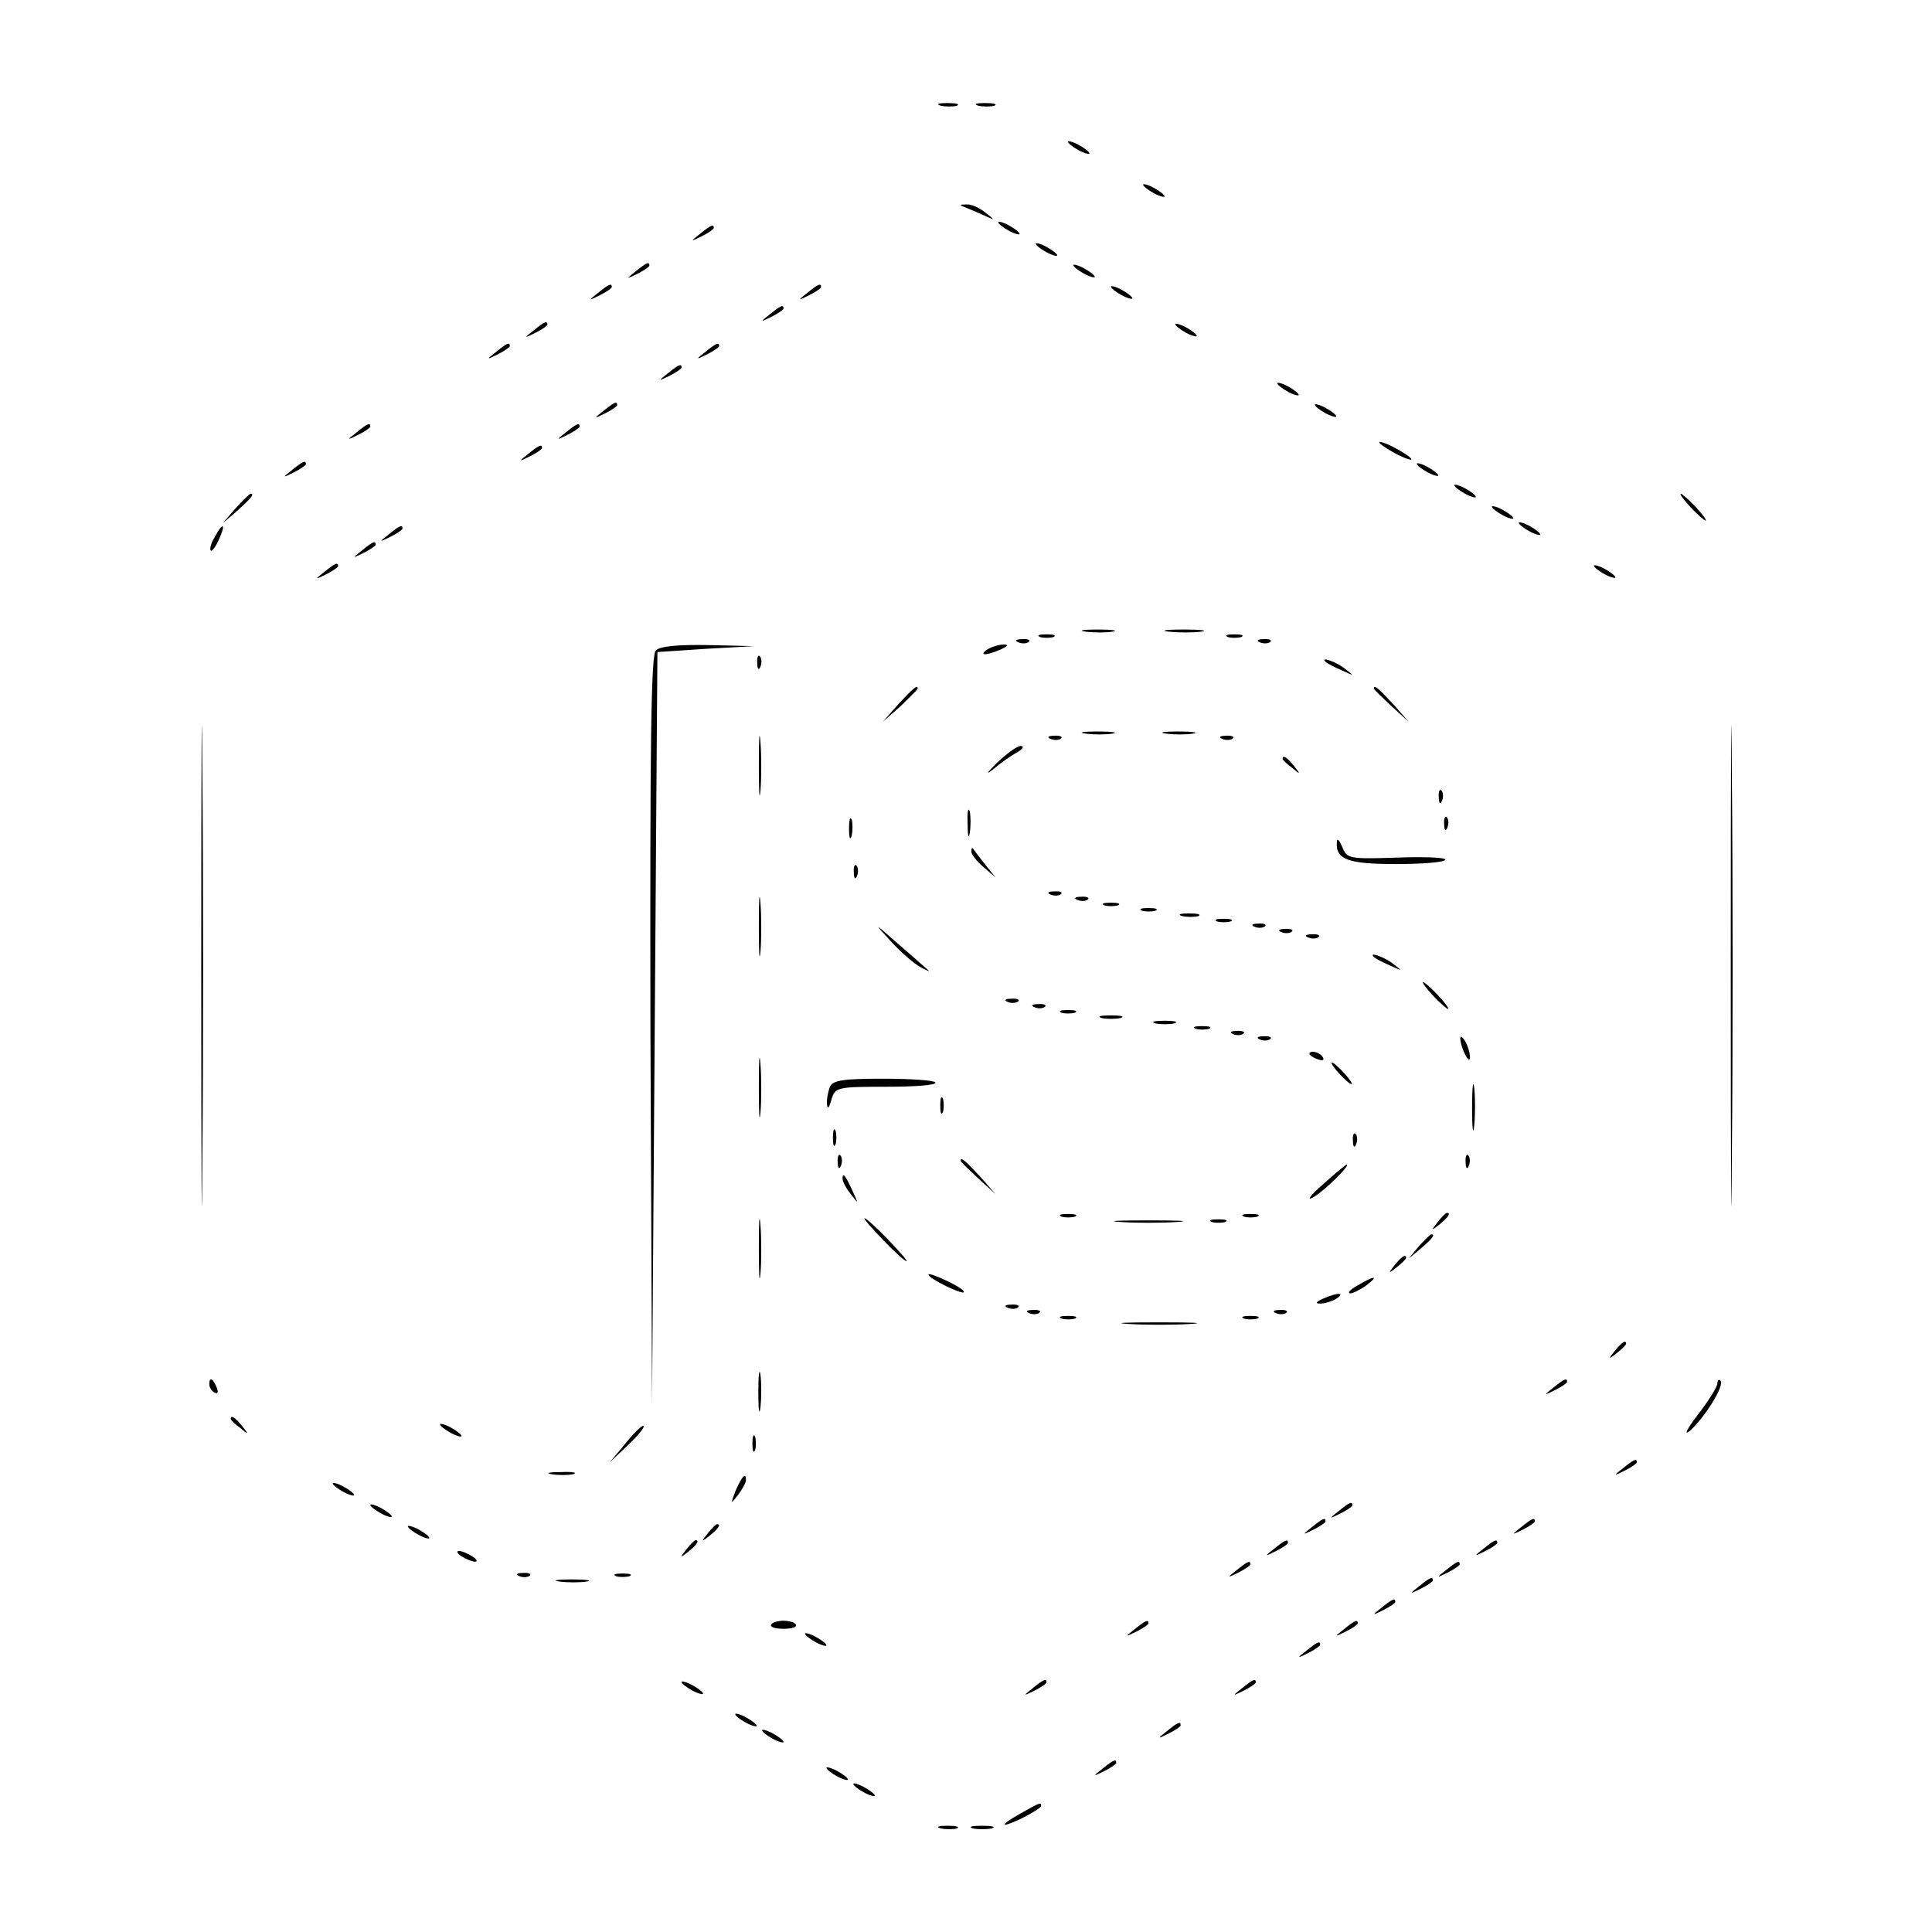
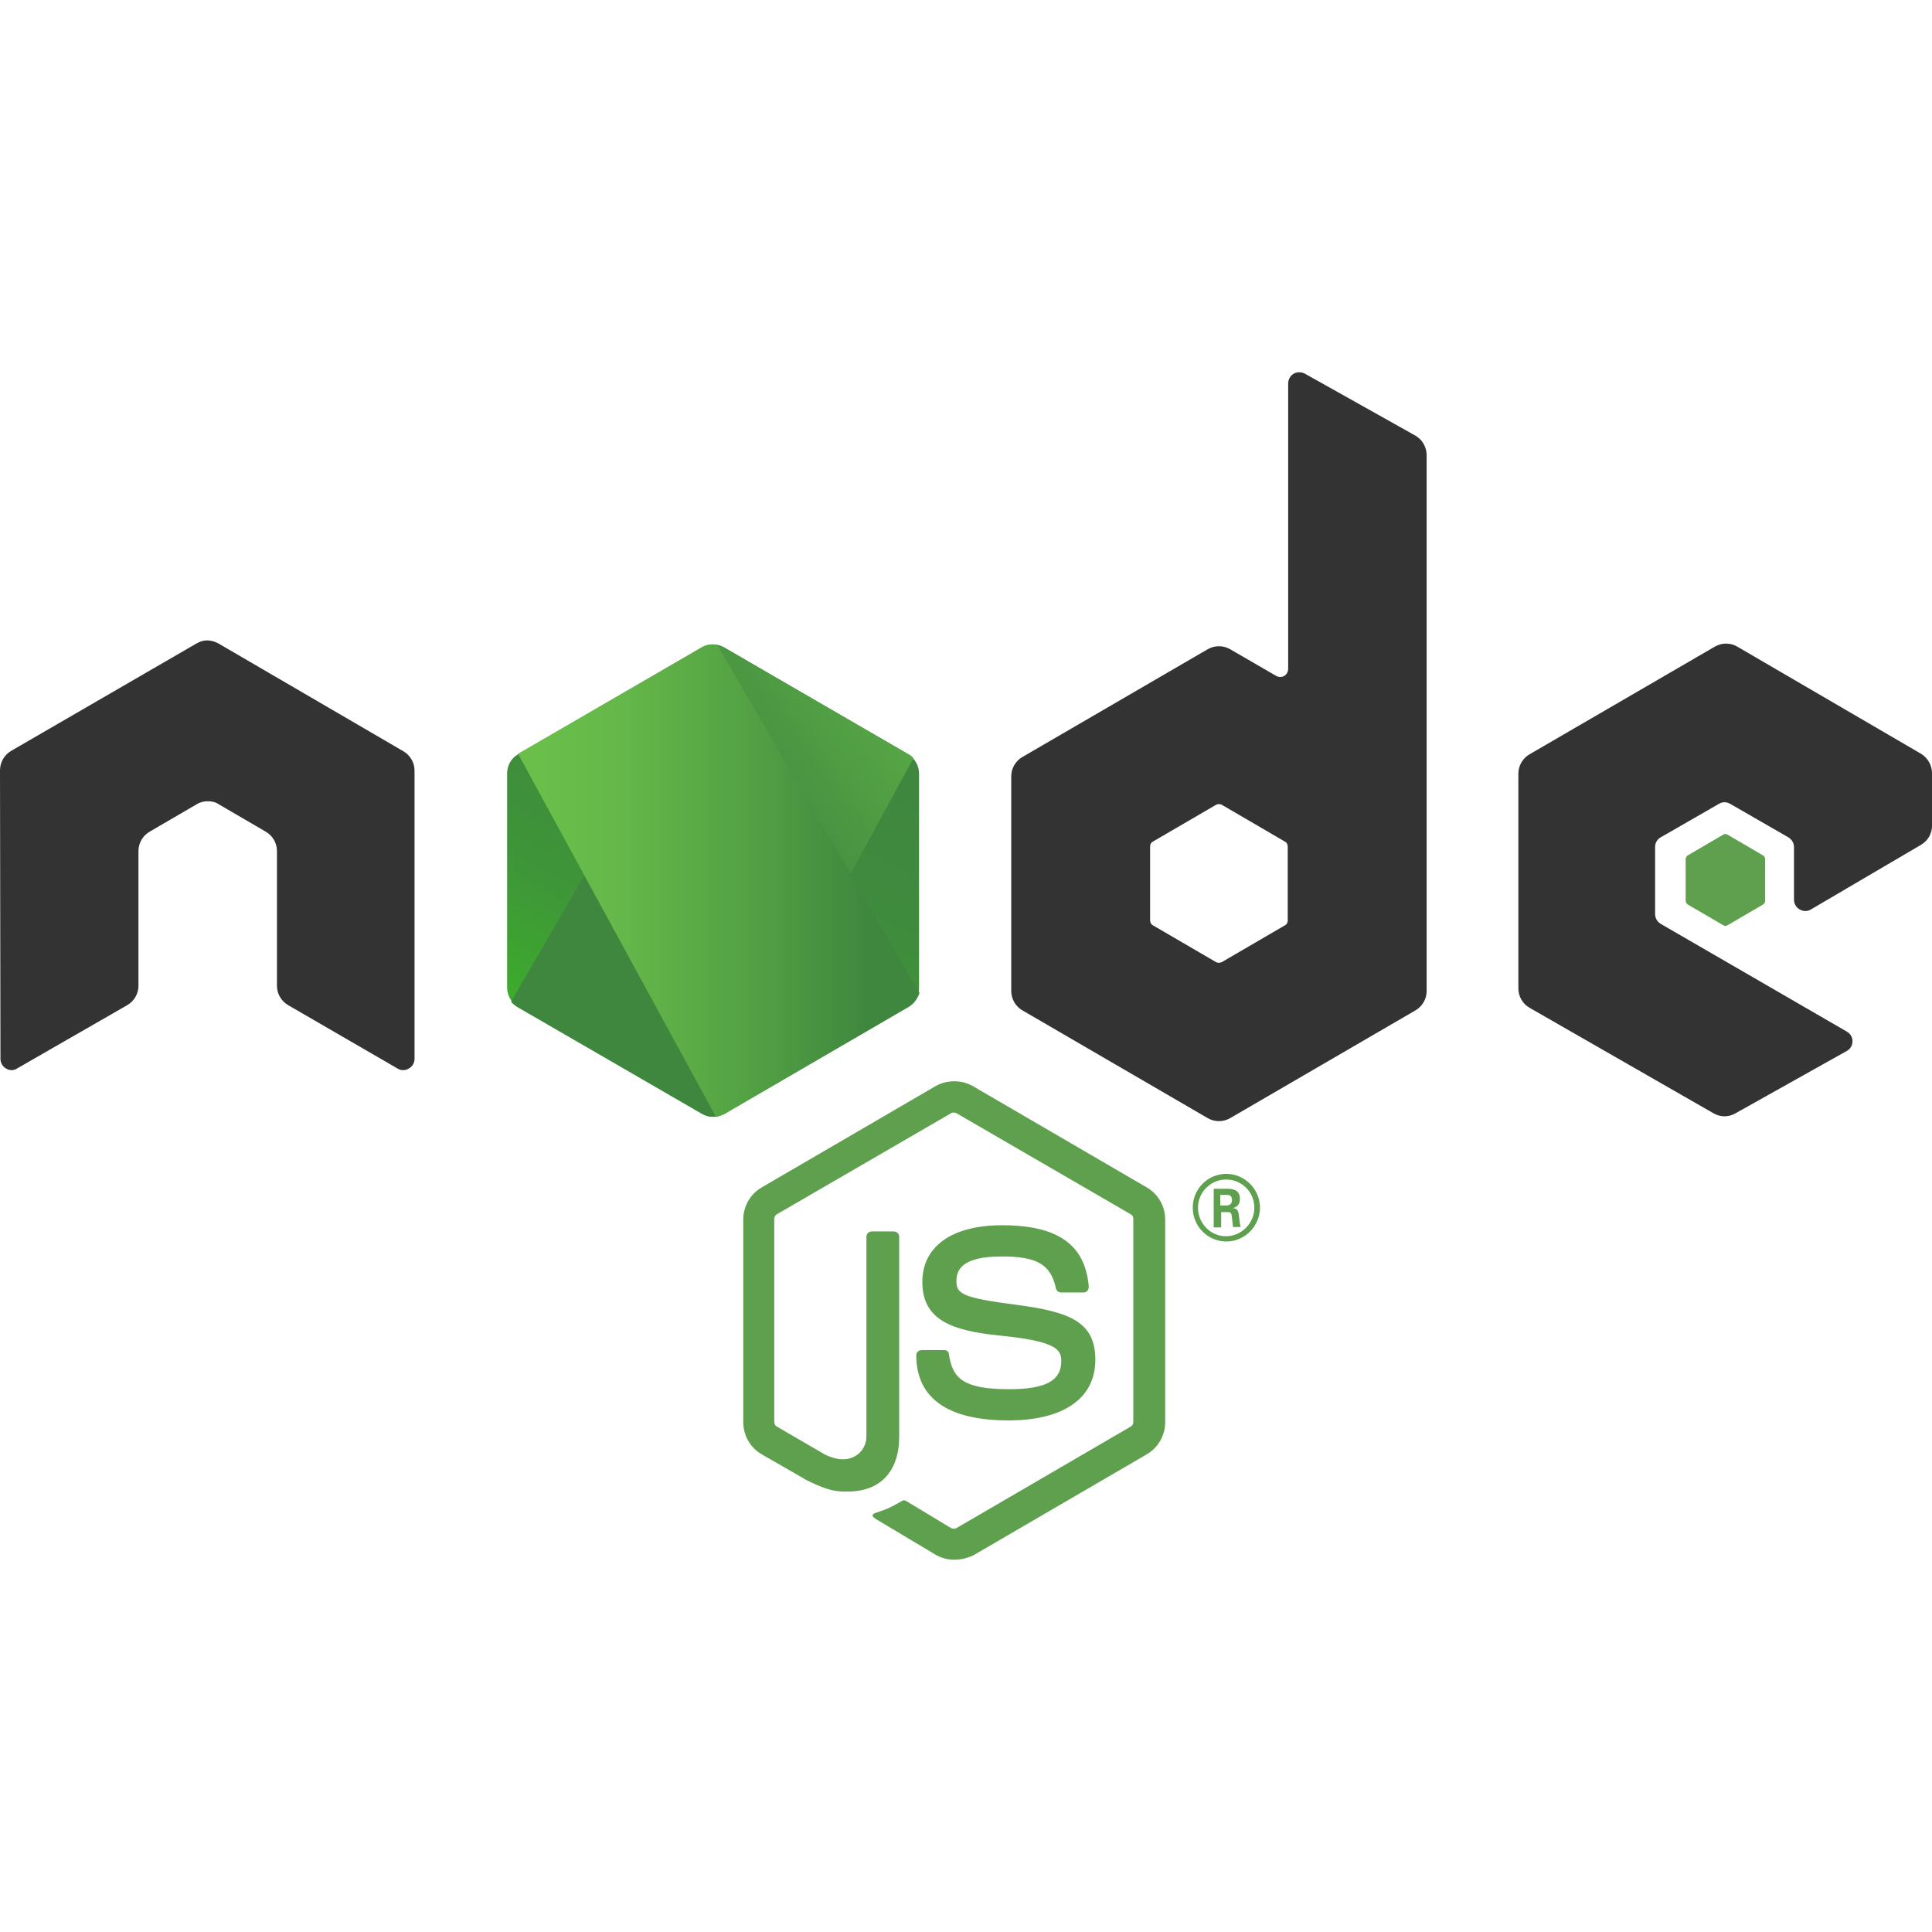
- <svg xmlns="http://www.w3.org/2000/svg" version="1.0" width="360pt" height="360pt" viewBox="0 0 360 360" preserveAspectRatio="xMidYMid meet">
-   <g transform="translate(0,360) scale(0.1,-0.1)" fill="#000000" stroke="none">
-     <path d="M1753 3403 c9 -2 23 -2 30 0 6 3 -1 5 -18 5 -16 0 -22 -2 -12 -5z" />
-     <path d="M1823 3403 c9 -2 23 -2 30 0 6 3 -1 5 -18 5 -16 0 -22 -2 -12 -5z" />
-     <path d="M1990 3336 c0 -3 9 -10 20 -16 11 -6 20 -8 20 -6 0 3 -9 10 -20 16 -11 6 -20 8 -20 6z" />
-     <path d="M2130 3256 c0 -3 9 -10 20 -16 11 -6 20 -8 20 -6 0 3 -9 10 -20 16 -11 6 -20 8 -20 6z" />
-     <path d="M1800 3213 c8 -3 24 -10 35 -15 20 -9 20 -9 1 6 -11 9 -27 16 -35 15 -14 0 -14 -1 -1 -6z" />
-     <path d="M1860 3186 c0 -3 9 -10 20 -16 11 -6 20 -8 20 -6 0 3 -9 10 -20 16 -11 6 -20 8 -20 6z" />
-     <path d="M1304 3164 c-18 -14 -18 -15 4 -4 12 6 22 13 22 15 0 8 -5 6 -26 -11z" />
-     <path d="M1930 3146 c0 -3 9 -10 20 -16 11 -6 20 -8 20 -6 0 3 -9 10 -20 16 -11 6 -20 8 -20 6z" />
-     <path d="M1184 3094 c-18 -14 -18 -15 4 -4 12 6 22 13 22 15 0 8 -5 6 -26 -11z" />
-     <path d="M2000 3106 c0 -3 9 -10 20 -16 11 -6 20 -8 20 -6 0 3 -9 10 -20 16 -11 6 -20 8 -20 6z" />
-     <path d="M1114 3054 c-18 -14 -18 -15 4 -4 12 6 22 13 22 15 0 8 -5 6 -26 -11z" />
-     <path d="M1504 3054 c-18 -14 -18 -15 4 -4 12 6 22 13 22 15 0 8 -5 6 -26 -11z" />
-     <path d="M2070 3066 c0 -3 9 -10 20 -16 11 -6 20 -8 20 -6 0 3 -9 10 -20 16 -11 6 -20 8 -20 6z" />
-     <path d="M1434 3014 c-18 -14 -18 -15 4 -4 12 6 22 13 22 15 0 8 -5 6 -26 -11z" />
-     <path d="M994 2984 c-18 -14 -18 -15 4 -4 12 6 22 13 22 15 0 8 -5 6 -26 -11z" />
-     <path d="M2190 2996 c0 -3 9 -10 20 -16 11 -6 20 -8 20 -6 0 3 -9 10 -20 16 -11 6 -20 8 -20 6z" />
-     <path d="M924 2944 c-18 -14 -18 -15 4 -4 12 6 22 13 22 15 0 8 -5 6 -26 -11z" />
-     <path d="M1314 2944 c-18 -14 -18 -15 4 -4 12 6 22 13 22 15 0 8 -5 6 -26 -11z" />
-     <path d="M1244 2904 c-18 -14 -18 -15 4 -4 12 6 22 13 22 15 0 8 -5 6 -26 -11z" />
-     <path d="M2380 2886 c0 -3 9 -10 20 -16 11 -6 20 -8 20 -6 0 3 -9 10 -20 16 -11 6 -20 8 -20 6z" />
-     <path d="M1124 2834 c-18 -14 -18 -15 4 -4 12 6 22 13 22 15 0 8 -5 6 -26 -11z" />
-     <path d="M2450 2846 c0 -3 9 -10 20 -16 11 -6 20 -8 20 -6 0 3 -9 10 -20 16 -11 6 -20 8 -20 6z" />
-     <path d="M664 2794 c-18 -14 -18 -15 4 -4 12 6 22 13 22 15 0 8 -5 6 -26 -11z" />
-     <path d="M1054 2794 c-18 -14 -18 -15 4 -4 12 6 22 13 22 15 0 8 -5 6 -26 -11z" />
-     <path d="M2570 2776 c0 -3 14 -12 30 -21 17 -9 30 -13 30 -11 0 3 -13 12 -30 21 -16 9 -30 13 -30 11z" />
-     <path d="M984 2754 c-18 -14 -18 -15 4 -4 12 6 22 13 22 15 0 8 -5 6 -26 -11z" />
-     <path d="M544 2724 c-18 -14 -18 -15 4 -4 12 6 22 13 22 15 0 8 -5 6 -26 -11z" />
-     <path d="M2640 2736 c0 -3 9 -10 20 -16 11 -6 20 -8 20 -6 0 3 -9 10 -20 16 -11 6 -20 8 -20 6z" />
-     <path d="M2710 2696 c0 -3 9 -10 20 -16 11 -6 20 -8 20 -6 0 3 -9 10 -20 16 -11 6 -20 8 -20 6z" />
-     <path d="M439 2653 l-24 -28 28 24 c25 23 32 31 24 31 -2 0 -14 -12 -28 -27z" />
-     <path d="M3150 2655 c13 -14 26 -25 28 -25 3 0 -5 11 -18 25 -13 14 -26 25 -28 25 -3 0 5 -11 18 -25z" />
-     <path d="M2780 2656 c0 -3 9 -10 20 -16 11 -6 20 -8 20 -6 0 3 -9 10 -20 16 -11 6 -20 8 -20 6z" />
-     <path d="M2830 2626 c0 -3 9 -10 20 -16 11 -6 20 -8 20 -6 0 3 -9 10 -20 16 -11 6 -20 8 -20 6z" />
-     <path d="M400 2599 c-7 -11 -10 -23 -7 -25 2 -2 9 7 15 21 14 30 7 33 -8 4z" />
-     <path d="M724 2604 c-18 -14 -18 -15 4 -4 12 6 22 13 22 15 0 8 -5 6 -26 -11z" />
-     <path d="M674 2574 c-18 -14 -18 -15 4 -4 12 6 22 13 22 15 0 8 -5 6 -26 -11z" />
-     <path d="M604 2534 c-18 -14 -18 -15 4 -4 12 6 22 13 22 15 0 8 -5 6 -26 -11z" />
-     <path d="M2970 2546 c0 -3 9 -10 20 -16 11 -6 20 -8 20 -6 0 3 -9 10 -20 16 -11 6 -20 8 -20 6z" />
-     <path d="M375 1800 c0 -399 1 -562 2 -362 2 199 2 525 0 725 -1 199 -2 36 -2 -363z" />
-     <path d="M3225 1800 c0 -399 1 -562 2 -362 2 199 2 525 0 725 -1 199 -2 36 -2 -363z" />
-     <path d="M2023 2423 c15 -2 37 -2 50 0 12 2 0 4 -28 4 -27 0 -38 -2 -22 -4z" />
-     <path d="M2178 2423 c18 -2 45 -2 60 0 15 2 0 4 -33 4 -33 0 -45 -2 -27 -4z" />
-     <path d="M1938 2413 c6 -2 18 -2 25 0 6 3 1 5 -13 5 -14 0 -19 -2 -12 -5z" />
-     <path d="M2288 2413 c6 -2 18 -2 25 0 6 3 1 5 -13 5 -14 0 -19 -2 -12 -5z" />
-     <path d="M1898 2403 c7 -3 16 -2 19 1 4 3 -2 6 -13 5 -11 0 -14 -3 -6 -6z" />
-     <path d="M2348 2403 c7 -3 16 -2 19 1 4 3 -2 6 -13 5 -11 0 -14 -3 -6 -6z" />
-     <path d="M1222 2388 c-9 -9 -11 -177 -10 -707 l3 -696 5 700 5 700 90 6 90 5 -85 2 c-56 1 -90 -2 -98 -10z" />
-     <path d="M1840 2390 c-18 -12 -2 -12 25 0 13 6 15 9 5 9 -8 0 -22 -4 -30 -9z" />
-     <path d="M1411 2364 c0 -11 3 -14 6 -6 3 7 2 16 -1 19 -3 4 -6 -2 -5 -13z" />
-     <path d="M2471 2366 c2 -2 15 -9 29 -15 24 -11 24 -11 6 3 -16 13 -49 24 -35 12z" />
-     <path d="M1674 2288 l-29 -33 33 29 c17 17 32 31 32 33 0 8 -8 1 -36 -29z" />
-     <path d="M2560 2317 c0 -2 15 -16 33 -33 l32 -29 -29 33 c-28 30 -36 37 -36 29z" />
-     <path d="M1414 2175 c0 -49 1 -71 3 -48 2 23 2 64 0 90 -2 26 -3 8 -3 -42z" />
-     <path d="M2023 2233 c15 -2 37 -2 50 0 12 2 0 4 -28 4 -27 0 -38 -2 -22 -4z" />
-     <path d="M2173 2233 c15 -2 37 -2 50 0 12 2 0 4 -28 4 -27 0 -38 -2 -22 -4z" />
-     <path d="M1958 2223 c7 -3 16 -2 19 1 4 3 -2 6 -13 5 -11 0 -14 -3 -6 -6z" />
-     <path d="M2278 2223 c7 -3 16 -2 19 1 4 3 -2 6 -13 5 -11 0 -14 -3 -6 -6z" />
-     <path d="M1857 2178 c-18 -18 -21 -23 -7 -12 14 12 34 26 45 32 11 6 14 12 7 12 -7 0 -27 -15 -45 -32z" />
-     <path d="M2390 2186 c0 -2 8 -10 18 -17 15 -13 16 -12 3 4 -13 16 -21 21 -21 13z" />
-     <path d="M2681 2114 c0 -11 3 -14 6 -6 3 7 2 16 -1 19 -3 4 -6 -2 -5 -13z" />
-     <path d="M1803 2065 c0 -22 2 -30 4 -17 2 12 2 30 0 40 -3 9 -5 -1 -4 -23z" />
-     <path d="M1582 2055 c0 -16 2 -22 5 -12 2 9 2 23 0 30 -3 6 -5 -1 -5 -18z" />
-     <path d="M2691 2064 c0 -11 3 -14 6 -6 3 7 2 16 -1 19 -3 4 -6 -2 -5 -13z" />
-     <path d="M2491 2030 c-2 -32 22 -40 110 -40 48 0 90 3 92 8 3 4 -37 6 -89 4 -91 -3 -94 -2 -103 20 -6 14 -10 17 -10 8z" />
-     <path d="M1810 2013 c0 -5 10 -18 23 -29 l22 -19 -20 25 c-11 14 -21 27 -22 29 -2 2 -3 0 -3 -6z" />
-     <path d="M1591 1974 c0 -11 3 -14 6 -6 3 7 2 16 -1 19 -3 4 -6 -2 -5 -13z" />
-     <path d="M1414 1875 c0 -49 1 -71 3 -48 2 23 2 64 0 90 -2 26 -3 8 -3 -42z" />
-     <path d="M1958 1933 c7 -3 16 -2 19 1 4 3 -2 6 -13 5 -11 0 -14 -3 -6 -6z" />
-     <path d="M2008 1923 c7 -3 16 -2 19 1 4 3 -2 6 -13 5 -11 0 -14 -3 -6 -6z" />
-     <path d="M2058 1913 c6 -2 18 -2 25 0 6 3 1 5 -13 5 -14 0 -19 -2 -12 -5z" />
-     <path d="M2128 1903 c6 -2 18 -2 25 0 6 3 1 5 -13 5 -14 0 -19 -2 -12 -5z" />
-     <path d="M2203 1893 c9 -2 23 -2 30 0 6 3 -1 5 -18 5 -16 0 -22 -2 -12 -5z" />
-     <path d="M2268 1883 c6 -2 18 -2 25 0 6 3 1 5 -13 5 -14 0 -19 -2 -12 -5z" />
-     <path d="M1660 1846 c19 -21 44 -42 55 -48 11 -6 18 -9 15 -6 -3 2 -27 24 -55 48 -48 42 -48 42 -15 6z" />
-     <path d="M2338 1873 c7 -3 16 -2 19 1 4 3 -2 6 -13 5 -11 0 -14 -3 -6 -6z" />
-     <path d="M2388 1863 c7 -3 16 -2 19 1 4 3 -2 6 -13 5 -11 0 -14 -3 -6 -6z" />
-     <path d="M2438 1853 c7 -3 16 -2 19 1 4 3 -2 6 -13 5 -11 0 -14 -3 -6 -6z" />
-     <path d="M2561 1816 c2 -2 15 -9 29 -15 24 -11 24 -11 6 3 -16 13 -49 24 -35 12z" />
-     <path d="M2670 1745 c13 -14 26 -25 28 -25 3 0 -5 11 -18 25 -13 14 -26 25 -28 25 -3 0 5 -11 18 -25z" />
-     <path d="M1878 1733 c7 -3 16 -2 19 1 4 3 -2 6 -13 5 -11 0 -14 -3 -6 -6z" />
-     <path d="M1928 1723 c7 -3 16 -2 19 1 4 3 -2 6 -13 5 -11 0 -14 -3 -6 -6z" />
-     <path d="M1978 1713 c6 -2 18 -2 25 0 6 3 1 5 -13 5 -14 0 -19 -2 -12 -5z" />
-     <path d="M2053 1703 c9 -2 25 -2 35 0 9 3 1 5 -18 5 -19 0 -27 -2 -17 -5z" />
-     <path d="M2153 1693 c9 -2 25 -2 35 0 9 3 1 5 -18 5 -19 0 -27 -2 -17 -5z" />
-     <path d="M2228 1683 c6 -2 18 -2 25 0 6 3 1 5 -13 5 -14 0 -19 -2 -12 -5z" />
-     <path d="M2298 1673 c7 -3 16 -2 19 1 4 3 -2 6 -13 5 -11 0 -14 -3 -6 -6z" />
-     <path d="M2348 1663 c7 -3 16 -2 19 1 4 3 -2 6 -13 5 -11 0 -14 -3 -6 -6z" />
-     <path d="M2721 1665 c1 -19 18 -51 18 -35 0 8 -4 22 -9 30 -5 8 -9 11 -9 5z" />
-     <path d="M1414 1575 c0 -49 1 -71 3 -48 2 23 2 64 0 90 -2 26 -3 8 -3 -42z" />
-     <path d="M2440 1636 c0 -2 7 -7 16 -10 8 -3 12 -2 9 4 -6 10 -25 14 -25 6z" />
-     <path d="M2495 1600 c10 -11 20 -20 23 -20 3 0 -3 9 -13 20 -10 11 -20 20 -23 20 -3 0 3 -9 13 -20z" />
-     <path d="M2743 1535 c0 -38 2 -53 4 -32 2 20 2 52 0 70 -2 17 -4 1 -4 -38z" />
-     <path d="M1546 1574 c-3 -9 -6 -23 -5 -32 1 -10 4 -6 8 8 7 24 9 25 103 25 53 0 94 3 91 8 -2 4 -46 7 -98 7 -75 0 -94 -3 -99 -16z" />
-     <path d="M1752 1540 c0 -14 2 -19 5 -12 2 6 2 18 0 25 -3 6 -5 1 -5 -13z" />
-     <path d="M1552 1480 c0 -14 2 -19 5 -12 2 6 2 18 0 25 -3 6 -5 1 -5 -13z" />
-     <path d="M2521 1474 c0 -11 3 -14 6 -6 3 7 2 16 -1 19 -3 4 -6 -2 -5 -13z" />
-     <path d="M1561 1434 c0 -11 3 -14 6 -6 3 7 2 16 -1 19 -3 4 -6 -2 -5 -13z" />
-     <path d="M2731 1434 c0 -11 3 -14 6 -6 3 7 2 16 -1 19 -3 4 -6 -2 -5 -13z" />
-     <path d="M1790 1437 c0 -2 15 -16 33 -33 l32 -29 -29 33 c-28 30 -36 37 -36 29z" />
-     <path d="M2465 1393 c-22 -19 -31 -31 -20 -25 19 9 74 63 64 62 -2 -1 -22 -17 -44 -37z" />
-     <path d="M1570 1404 c0 -6 7 -19 16 -30 14 -18 14 -18 3 6 -14 31 -19 36 -19 24z" />
-     <path d="M1414 1275 c0 -49 1 -71 3 -48 2 23 2 64 0 90 -2 26 -3 8 -3 -42z" />
-     <path d="M1978 1333 c6 -2 18 -2 25 0 6 3 1 5 -13 5 -14 0 -19 -2 -12 -5z" />
-     <path d="M2318 1333 c6 -2 18 -2 25 0 6 3 1 5 -13 5 -14 0 -19 -2 -12 -5z" />
-     <path d="M2679 1323 c-13 -16 -12 -17 4 -4 16 13 21 21 13 21 -2 0 -10 -8 -17 -17z" />
-     <path d="M1645 1290 c21 -22 41 -40 44 -40 3 0 -13 18 -34 40 -21 22 -41 40 -44 40 -3 0 13 -18 34 -40z" />
-     <path d="M2088 1323 c28 -2 76 -2 105 0 28 2 5 3 -53 3 -58 0 -81 -1 -52 -3z" />
-     <path d="M2258 1323 c6 -2 18 -2 25 0 6 3 1 5 -13 5 -14 0 -19 -2 -12 -5z" />
-     <path d="M2644 1278 l-19 -23 23 19 c21 18 27 26 19 26 -2 0 -12 -10 -23 -22z" />
-     <path d="M2599 1243 c-13 -16 -12 -17 4 -4 9 7 17 15 17 17 0 8 -8 3 -21 -13z" />
-     <path d="M1730 1225 c0 -7 61 -37 66 -33 2 3 -12 12 -31 21 -19 9 -35 15 -35 12z" />
-     <path d="M2530 1205 c-14 -8 -20 -14 -14 -15 5 0 19 7 30 15 24 18 16 19 -16 0z" />
-     <path d="M2465 1180 c-13 -6 -15 -9 -5 -9 8 0 22 4 30 9 18 12 2 12 -25 0z" />
-     <path d="M1878 1163 c7 -3 16 -2 19 1 4 3 -2 6 -13 5 -11 0 -14 -3 -6 -6z" />
-     <path d="M1918 1153 c7 -3 16 -2 19 1 4 3 -2 6 -13 5 -11 0 -14 -3 -6 -6z" />
-     <path d="M2378 1153 c7 -3 16 -2 19 1 4 3 -2 6 -13 5 -11 0 -14 -3 -6 -6z" />
-     <path d="M1978 1143 c6 -2 18 -2 25 0 6 3 1 5 -13 5 -14 0 -19 -2 -12 -5z" />
-     <path d="M2318 1143 c6 -2 18 -2 25 0 6 3 1 5 -13 5 -14 0 -19 -2 -12 -5z" />
-     <path d="M2103 1133 c31 -2 83 -2 115 0 31 2 5 3 -58 3 -63 0 -89 -1 -57 -3z" />
-     <path d="M3009 1083 c-13 -16 -12 -17 4 -4 9 7 17 15 17 17 0 8 -8 3 -21 -13z" />
-     <path d="M1413 1005 c0 -33 2 -45 4 -27 2 18 2 45 0 60 -2 15 -4 0 -4 -33z" />
-     <path d="M390 1021 c0 -6 4 -13 10 -16 6 -3 7 1 4 9 -7 18 -14 21 -14 7z" />
-     <path d="M2894 1014 c-18 -14 -18 -15 4 -4 12 6 22 13 22 15 0 8 -5 6 -26 -11z" />
-     <path d="M3200 1022 c0 -6 -16 -32 -37 -59 -20 -26 -26 -39 -14 -29 28 25 65 85 57 93 -3 4 -6 1 -6 -5z" />
-     <path d="M430 956 c0 -2 8 -10 18 -17 15 -13 16 -12 3 4 -13 16 -21 21 -21 13z" />
-     <path d="M820 946 c0 -3 9 -10 20 -16 11 -6 20 -8 20 -6 0 3 -9 10 -20 16 -11 6 -20 8 -20 6z" />
-     <path d="M1166 911 l-30 -36 34 32 c19 18 32 34 29 36 -2 2 -17 -12 -33 -32z" />
-     <path d="M1402 910 c0 -14 2 -19 5 -12 2 6 2 18 0 25 -3 6 -5 1 -5 -13z" />
-     <path d="M3024 864 c-18 -14 -18 -15 4 -4 12 6 22 13 22 15 0 8 -5 6 -26 -11z" />
-     <path d="M1028 853 c12 -2 30 -2 40 0 9 3 -1 5 -23 4 -22 0 -30 -2 -17 -4z" />
-     <path d="M1371 823 c-10 -26 -10 -27 4 -9 8 11 15 23 15 28 0 15 -7 8 -19 -19z" />
-     <path d="M620 836 c0 -3 9 -10 20 -16 11 -6 20 -8 20 -6 0 3 -9 10 -20 16 -11 6 -20 8 -20 6z" />
-     <path d="M690 796 c0 -3 9 -10 20 -16 11 -6 20 -8 20 -6 0 3 -9 10 -20 16 -11 6 -20 8 -20 6z" />
-     <path d="M2494 784 c-18 -14 -18 -15 4 -4 12 6 22 13 22 15 0 8 -5 6 -26 -11z" />
-     <path d="M2444 754 c-18 -14 -18 -15 4 -4 12 6 22 13 22 15 0 8 -5 6 -26 -11z" />
-     <path d="M2834 754 c-18 -14 -18 -15 4 -4 12 6 22 13 22 15 0 8 -5 6 -26 -11z" />
-     <path d="M760 756 c0 -3 9 -10 20 -16 11 -6 20 -8 20 -6 0 3 -9 10 -20 16 -11 6 -20 8 -20 6z" />
-     <path d="M1319 743 c-13 -16 -12 -17 4 -4 16 13 21 21 13 21 -2 0 -10 -8 -17 -17z" />
-     <path d="M1279 713 c-13 -16 -12 -17 4 -4 16 13 21 21 13 21 -2 0 -10 -8 -17 -17z" />
-     <path d="M2374 714 c-18 -14 -18 -15 4 -4 12 6 22 13 22 15 0 8 -5 6 -26 -11z" />
-     <path d="M2764 714 c-18 -14 -18 -15 4 -4 12 6 22 13 22 15 0 8 -5 6 -26 -11z" />
-     <path d="M860 700 c8 -5 20 -10 25 -10 6 0 3 5 -5 10 -8 5 -19 10 -25 10 -5 0 -3 -5 5 -10z" />
-     <path d="M2304 674 c-18 -14 -18 -15 4 -4 12 6 22 13 22 15 0 8 -5 6 -26 -11z" />
-     <path d="M2694 674 c-18 -14 -18 -15 4 -4 12 6 22 13 22 15 0 8 -5 6 -26 -11z" />
-     <path d="M968 663 c7 -3 16 -2 19 1 4 3 -2 6 -13 5 -11 0 -14 -3 -6 -6z" />
-     <path d="M1148 663 c6 -2 18 -2 25 0 6 3 1 5 -13 5 -14 0 -19 -2 -12 -5z" />
-     <path d="M1043 653 c15 -2 37 -2 50 0 12 2 0 4 -28 4 -27 0 -38 -2 -22 -4z" />
-     <path d="M2644 644 c-18 -14 -18 -15 4 -4 12 6 22 13 22 15 0 8 -5 6 -26 -11z" />
-     <path d="M2574 604 c-18 -14 -18 -15 4 -4 12 6 22 13 22 15 0 8 -5 6 -26 -11z" />
-     <path d="M1437 573 c-3 -5 8 -8 23 -8 15 0 26 3 23 8 -2 4 -13 7 -23 7 -10 0 -21 -3 -23 -7z" />
-     <path d="M2114 564 c-18 -14 -18 -15 4 -4 12 6 22 13 22 15 0 8 -5 6 -26 -11z" />
-     <path d="M2504 564 c-18 -14 -18 -15 4 -4 12 6 22 13 22 15 0 8 -5 6 -26 -11z" />
-     <path d="M1500 556 c0 -3 9 -10 20 -16 11 -6 20 -8 20 -6 0 3 -9 10 -20 16 -11 6 -20 8 -20 6z" />
-     <path d="M2434 524 c-18 -14 -18 -15 4 -4 12 6 22 13 22 15 0 8 -5 6 -26 -11z" />
-     <path d="M1270 466 c0 -3 9 -10 20 -16 11 -6 20 -8 20 -6 0 3 -9 10 -20 16 -11 6 -20 8 -20 6z" />
-     <path d="M1924 454 c-18 -14 -18 -15 4 -4 12 6 22 13 22 15 0 8 -5 6 -26 -11z" />
-     <path d="M2314 454 c-18 -14 -18 -15 4 -4 12 6 22 13 22 15 0 8 -5 6 -26 -11z" />
-     <path d="M1370 406 c0 -3 9 -10 20 -16 11 -6 20 -8 20 -6 0 3 -9 10 -20 16 -11 6 -20 8 -20 6z" />
-     <path d="M2174 374 c-18 -14 -18 -15 4 -4 12 6 22 13 22 15 0 8 -5 6 -26 -11z" />
-     <path d="M1420 376 c0 -3 9 -10 20 -16 11 -6 20 -8 20 -6 0 3 -9 10 -20 16 -11 6 -20 8 -20 6z" />
-     <path d="M2054 304 c-18 -14 -18 -15 4 -4 12 6 22 13 22 15 0 8 -5 6 -26 -11z" />
-     <path d="M1540 306 c0 -3 9 -10 20 -16 11 -6 20 -8 20 -6 0 3 -9 10 -20 16 -11 6 -20 8 -20 6z" />
-     <path d="M1590 276 c0 -3 9 -10 20 -16 11 -6 20 -8 20 -6 0 3 -9 10 -20 16 -11 6 -20 8 -20 6z" />
-     <path d="M1900 220 c-19 -11 -31 -19 -27 -20 11 0 67 29 67 35 0 7 -1 7 -40 -15z" />
-     <path d="M1753 193 c9 -2 23 -2 30 0 6 3 -1 5 -18 5 -16 0 -22 -2 -12 -5z" />
-     <path d="M1813 193 c9 -2 25 -2 35 0 9 3 1 5 -18 5 -19 0 -27 -2 -17 -5z" />
-   </g>
+ <svg xmlns="http://www.w3.org/2000/svg" viewBox="0 0 128 128">
+   <path fill="#5fa04e" d="M114.313 55.254a.26.26 0 0 0-.145.044l-2.346 1.37a.3.3 0 0 0-.142.26v2.74c0 .116.055.204.142.262l2.346 1.368a.262.262 0 0 0 .29 0l2.342-1.368a.308.308 0 0 0 .145-.263V56.93a.303.303 0 0 0-.145-.26l-2.343-1.371a.26.26 0 0 0-.144-.044zM63.22 71.638c-.427 0-.852.104-1.214.308l-11.549 6.727a2.457 2.457 0 0 0-1.214 2.124V94.22c0 .874.462 1.69 1.214 2.128l3.04 1.746c1.476.728 1.997.726 2.662.726 2.17 0 3.415-1.339 3.415-3.64V81.935a.356.356 0 0 0-.348-.351h-1.474a.356.356 0 0 0-.35.351v13.248c0 1.019-1.069 2.04-2.776 1.167l-3.155-1.835c-.116-.058-.175-.206-.175-.322V80.767c0-.116.059-.26.175-.319l11.545-6.697c.087-.058.233-.058.349 0l11.548 6.697c.115.059.172.174.172.32v13.424c0 .145-.057.264-.172.322l-11.548 6.727c-.087.058-.233.058-.349 0l-2.951-1.779c-.087-.058-.203-.087-.29-.029-.81.466-.952.527-1.734.789-.174.058-.463.173.115.493l3.85 2.302c.376.203.78.319 1.214.319.434 0 .867-.115 1.214-.26l11.549-6.727a2.463 2.463 0 0 0 1.214-2.128V80.797c0-.874-.462-1.687-1.214-2.124l-11.549-6.727a2.488 2.488 0 0 0-1.214-.308Zm18.03 6.13a2.236 2.236 0 0 0-2.227 2.243 2.236 2.236 0 0 0 2.227 2.242c1.217 0 2.228-1.019 2.228-2.242a2.254 2.254 0 0 0-2.228-2.242zm-.03.379a1.86 1.86 0 0 1 1.883 1.864c0 1.02-.84 1.894-1.882 1.894-1.012 0-1.852-.846-1.852-1.894s.869-1.864 1.852-1.864zm-.809.611v2.562h.494v-1.016h.434c.174 0 .231.058.26.203 0 .03.086.67.086.786h.52c-.058-.116-.087-.466-.116-.67-.028-.32-.056-.553-.404-.582.174-.059.463-.146.463-.612 0-.67-.58-.67-.868-.67zm.435.408h.404c.146 0 .376 0 .376.349 0 .116-.056.351-.376.351h-.405zm-14.47 2.01c-3.3 0-5.268 1.398-5.268 3.757 0 2.534 1.968 3.23 5.123 3.551 3.79.379 4.08.933 4.08 1.69 0 1.31-1.044 1.864-3.475 1.864-3.068 0-3.733-.758-3.965-2.301 0-.175-.142-.29-.316-.29H61.05a.35.35 0 0 0-.346.349c0 1.98 1.041 4.31 6.107 4.31 3.645 0 5.758-1.458 5.758-4.02 0-2.505-1.68-3.174-5.238-3.64-3.59-.466-3.965-.728-3.965-1.572 0-.699.318-1.63 2.98-1.63 2.373 0 3.269.525 3.617 2.126a.34.34 0 0 0 .319.26h1.533c.088 0 .175-.057.234-.115a.476.476 0 0 0 .085-.263c-.231-2.795-2.053-4.077-5.758-4.077z" />
+   <path fill="#333" d="M86.072 24.664a.71.71 0 0 0-.352.089.755.755 0 0 0-.375.638V44.32c0 .174-.09.35-.263.466a.549.549 0 0 1-.52 0l-3.066-1.775a1.486 1.486 0 0 0-1.478 0L67.75 50.146a1.48 1.48 0 0 0-.753 1.279v14.24c0 .524.29 1.02.753 1.282l12.27 7.135a1.486 1.486 0 0 0 1.477 0l12.269-7.135c.463-.262.753-.758.753-1.282V30.168c0-.553-.29-1.05-.753-1.311l-7.32-4.104a.836.836 0 0 0-.373-.089zM13.687 42.43c-.231 0-.462.084-.664.2L.753 49.739A1.493 1.493 0 0 0 0 51.047l.03 19.102c0 .263.143.525.375.642a.656.656 0 0 0 .724 0l7.294-4.193c.463-.262.75-.758.75-1.282v-8.94c0-.524.29-1.02.754-1.282l3.096-1.805c.231-.146.493-.204.753-.204s.521.058.724.204l3.096 1.805c.463.262.753.758.753 1.282v8.94c0 .524.288 1.02.75 1.282l7.236 4.193a.704.704 0 0 0 .753 0 .724.724 0 0 0 .376-.642V51.047c0-.524-.29-1.02-.754-1.283L14.47 42.63a1.763 1.763 0 0 0-.664-.201Zm100.667.21c-.253 0-.504.066-.736.198l-12.272 7.131c-.463.262-.75.758-.75 1.283v14.24c0 .524.287 1.02.75 1.282l12.184 6.987a1.43 1.43 0 0 0 1.447 0l7.38-4.133a.724.724 0 0 0 .375-.642.724.724 0 0 0-.375-.64L110.03 61.21a.76.76 0 0 1-.375-.641v-4.456a.72.72 0 0 1 .375-.64l3.85-2.214a.705.705 0 0 1 .753 0l3.846 2.213a.762.762 0 0 1 .378.641v3.495c0 .263.144.525.375.641a.704.704 0 0 0 .754 0l7.291-4.28a1.46 1.46 0 0 0 .724-1.283v-3.465c0-.524-.29-1.017-.724-1.28l-12.184-7.104a1.499 1.499 0 0 0-.738-.198zM80.757 53.274c.065 0 .131.015.19.045l4.194 2.446c.116.058.175.202.175.319v4.892c0 .146-.059.264-.175.322l-4.195 2.446a.431.431 0 0 1-.378 0l-4.195-2.446c-.116-.058-.175-.205-.175-.322v-4.892c0-.146.06-.261.175-.32l4.195-2.445a.425.425 0 0 1 .19-.045z" />
+   <path fill="url(#a)" d="M47.982 42.893a1.484 1.484 0 0 0-1.476 0L34.322 49.97a1.456 1.456 0 0 0-.724 1.281v14.181c0 .525.29 1.02.724 1.282l12.184 7.076a1.484 1.484 0 0 0 1.476 0l12.183-7.076c.463-.262.724-.757.724-1.282V51.251c0-.524-.29-1.02-.724-1.281z" />
+   <path fill="url(#b)" d="m60.194 49.97-12.241-7.077a1.996 1.996 0 0 0-.376-.145L33.859 66.364c.116.146.26.262.405.35l12.242 7.076c.347.204.752.262 1.128.145l12.879-23.703a.905.905 0 0 0-.319-.262z" />
+   <path fill="url(#c)" d="M60.194 66.713c.348-.204.608-.553.724-.932l-13.4-23.063c-.346-.058-.723-.029-1.041.175L34.322 49.94l13.11 24.053c.173-.029.376-.087.55-.175z" />
+   <defs>
+     <linearGradient id="a" x1="34.513" x2="27.157" y1="15.535" y2="30.448" gradientTransform="translate(0 24.664) scale(1.51263)" gradientUnits="userSpaceOnUse">
+       <stop stop-color="#3F873F" />
+       <stop offset=".33" stop-color="#3F8B3D" />
+       <stop offset=".637" stop-color="#3E9638" />
+       <stop offset=".934" stop-color="#3DA92E" />
+       <stop offset="1" stop-color="#3DAE2B" />
+     </linearGradient>
+     <linearGradient id="b" x1="30.009" x2="50.533" y1="23.359" y2="8.288" gradientTransform="translate(0 24.664) scale(1.51263)" gradientUnits="userSpaceOnUse">
+       <stop offset=".138" stop-color="#3F873F" />
+       <stop offset=".402" stop-color="#52A044" />
+       <stop offset=".713" stop-color="#64B749" />
+       <stop offset=".908" stop-color="#6ABF4B" />
+     </linearGradient>
+     <linearGradient id="c" x1="21.917" x2="40.555" y1="22.261" y2="22.261" gradientTransform="translate(0 24.664) scale(1.51263)" gradientUnits="userSpaceOnUse">
+       <stop offset=".092" stop-color="#6ABF4B" />
+       <stop offset=".287" stop-color="#64B749" />
+       <stop offset=".598" stop-color="#52A044" />
+       <stop offset=".862" stop-color="#3F873F" />
+     </linearGradient>
+   </defs>
</svg>
